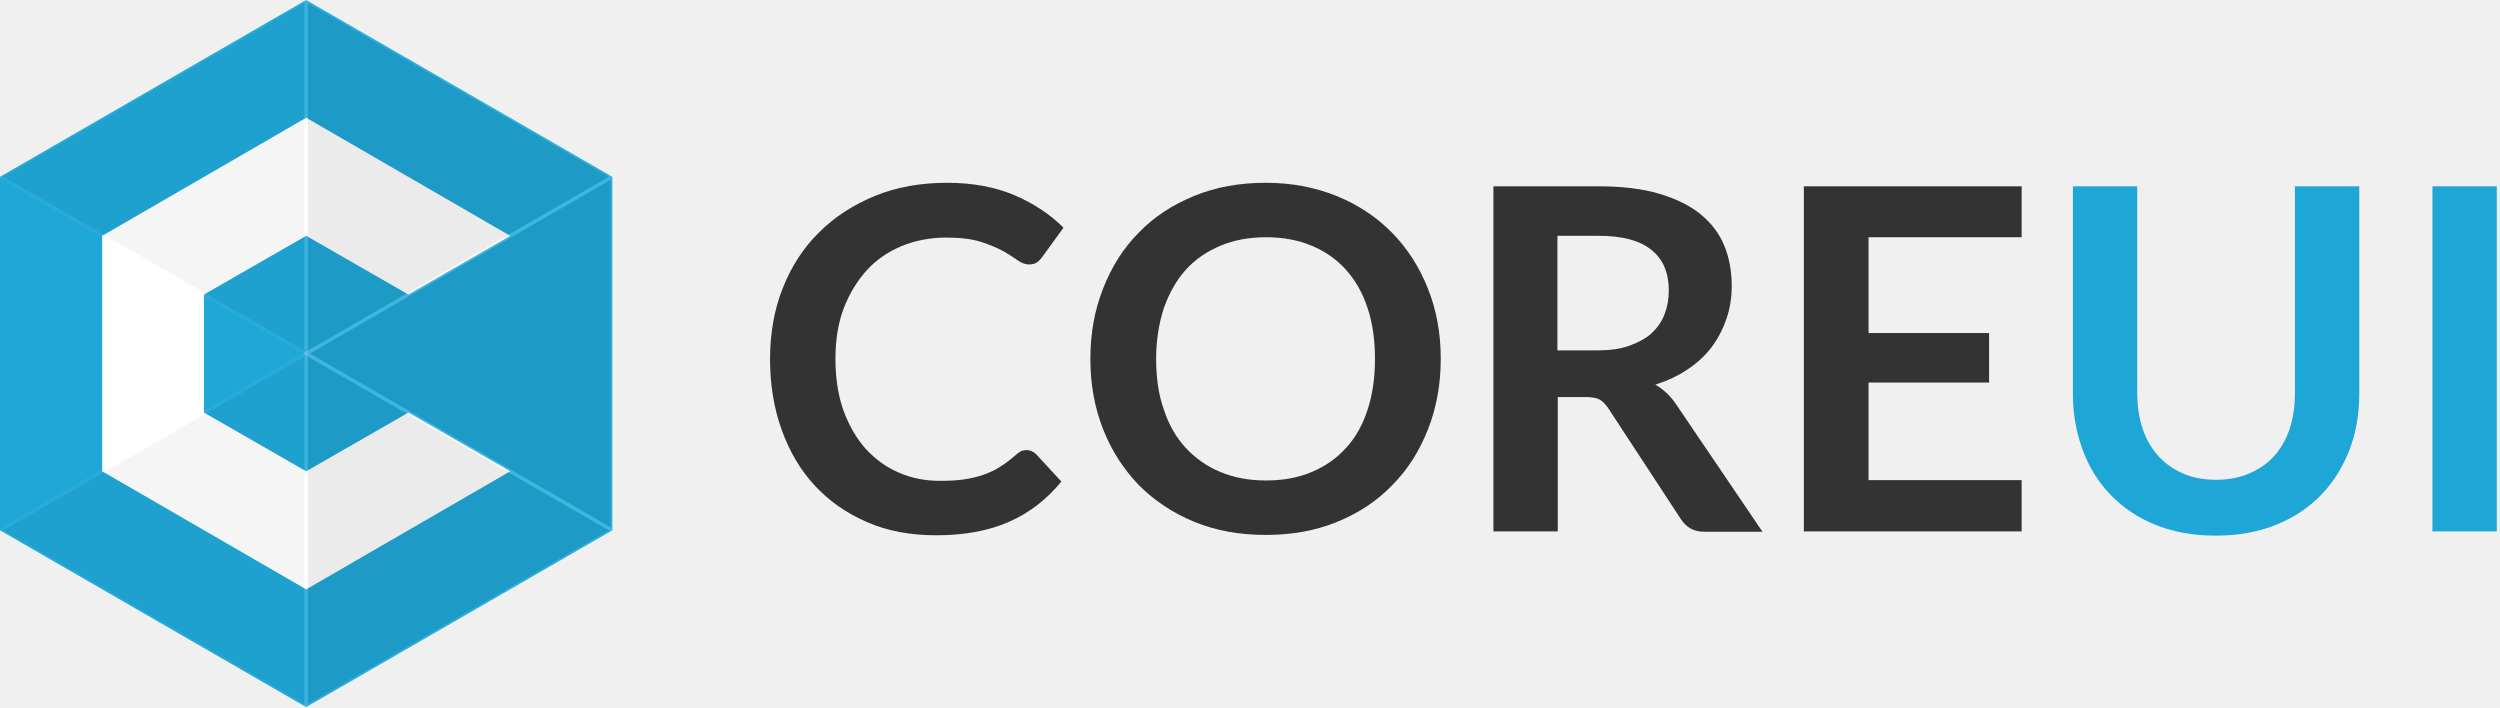
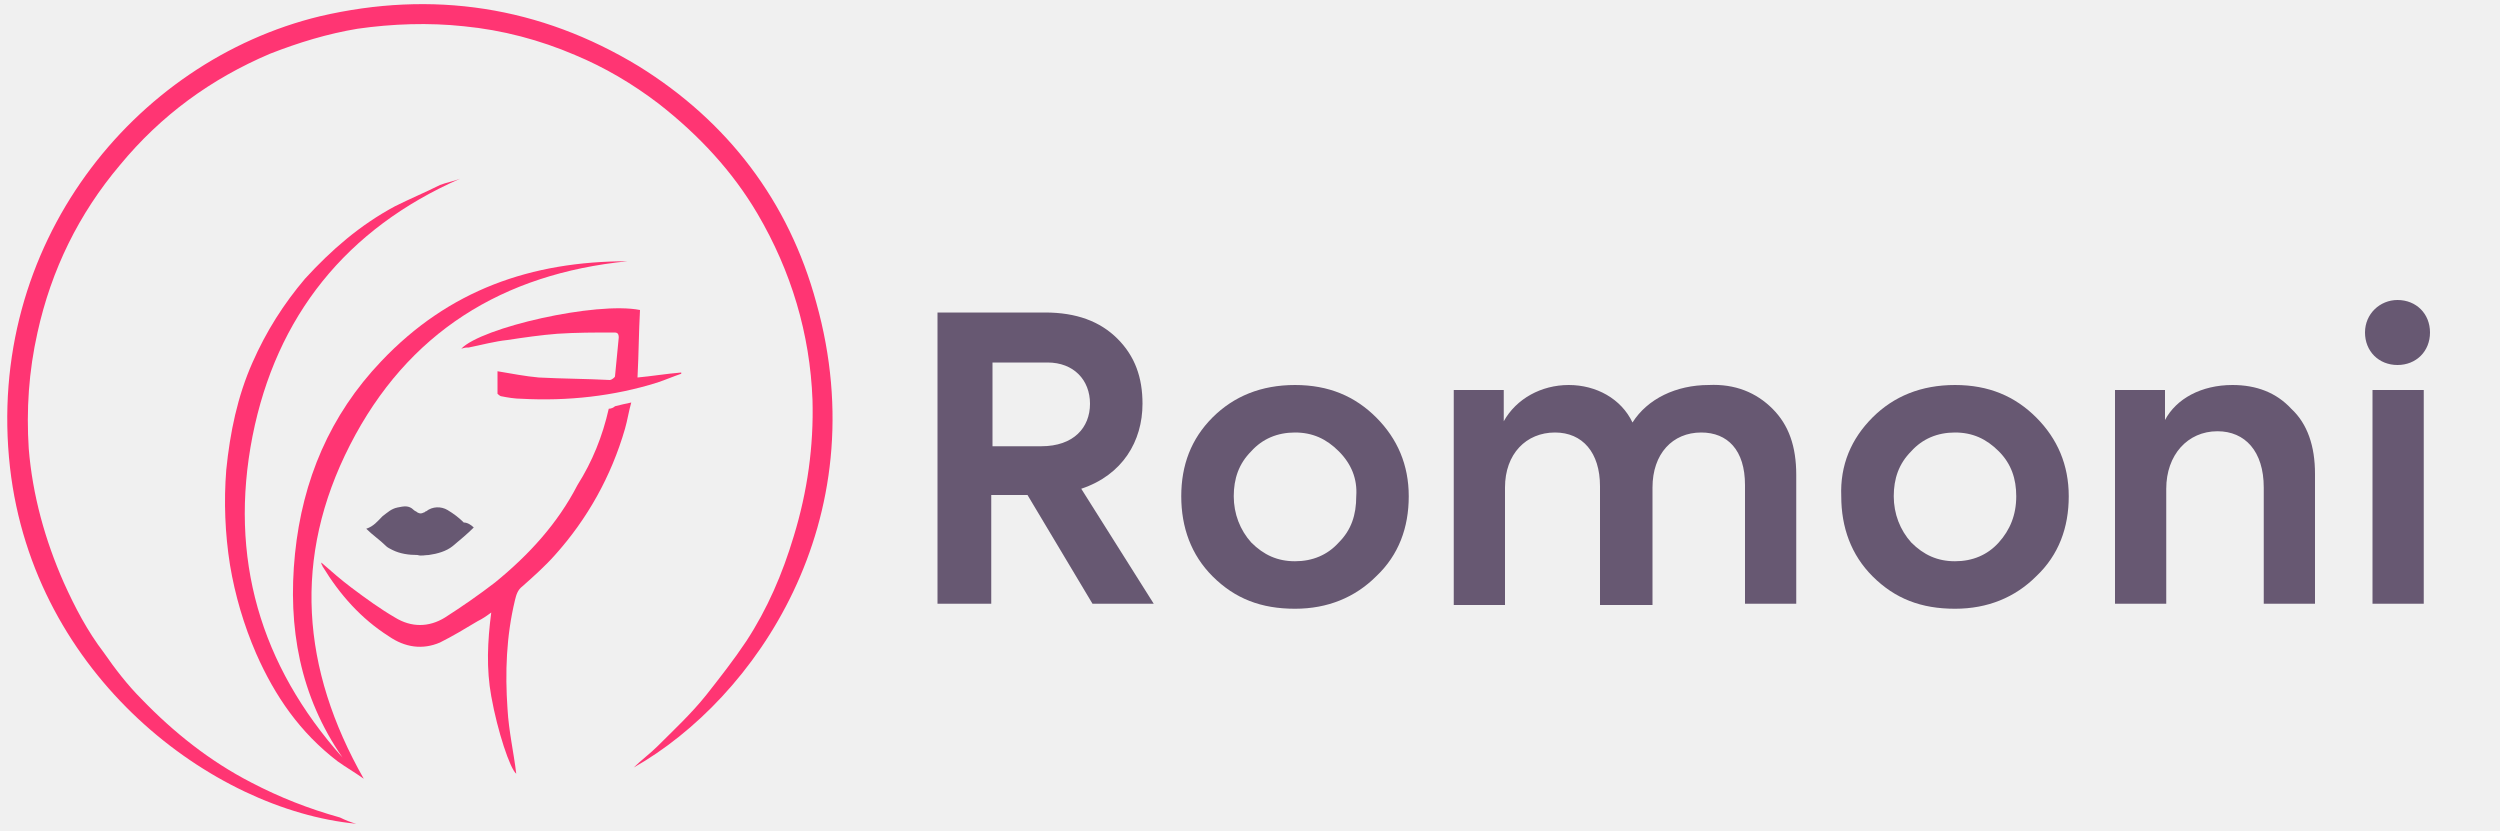
- <svg xmlns="http://www.w3.org/2000/svg" version="1.1" id="Warstwa_1" x="0px" y="0px" width="707.1px" height="200px" viewBox="0 0 707.1 200" style="enable-background:new 0 0 707.1 200;" xml:space="preserve">
+ <svg xmlns="http://www.w3.org/2000/svg" version="1.1" id="Layer_1" x="0px" y="0px" viewBox="-155 223.6 200 66.4" style="enable-background:new -155 223.6 200 66.4;" xml:space="preserve">
  <style type="text/css">
- 	.st0{fill:#1FA8D7;}
- 	.st1{fill:#FFFFFF;}
- 	.st2{opacity:4.000000e-02;stroke:#FFFFFF;stroke-miterlimit:10;}
- 	.st3{opacity:8.000000e-02;stroke:#FFFFFF;stroke-miterlimit:10;}
- 	.st4{opacity:0;stroke:#FFFFFF;stroke-miterlimit:10;}
- 	.st5{fill:#333333;}
- 	.st6{fill:#1EA7D6;}
+ 	.st0{fill:#FF3573;}
+ 	.st1{fill:#675872;}
</style>
-   <polygon class="st0" points="0,150 0,50 86.6,0 173.2,50 173.2,150 86.6,200 " />
-   <polygon class="st1" points="86.6,133.3 57.7,116.7 57.7,83.3 86.6,66.7 115.5,83.3 144.3,66.7 86.6,33.3 28.9,66.7 28.9,133.3   86.6,166.7 144.3,133.3 115.5,116.7 " />
-   <polygon class="st2" points="0,50 86.6,100 86.6,0 " />
-   <polygon class="st2" points="0,150 86.6,200 86.6,100 " />
-   <polygon class="st3" points="86.6,100 173.2,150 173.2,50 " />
-   <polygon class="st4" points="86.6,100 0,50 0,150 " />
-   <polygon class="st3" points="173.2,150 86.6,100 86.6,200 " />
-   <polygon class="st3" points="173.2,50 86.6,0 86.6,100 " />
  <g>
-     <path class="st5" d="M290.4,127.3c1,0,1.8,0.4,2.6,1.1l7.2,7.8c-4,4.9-8.8,8.7-14.6,11.3c-5.8,2.6-12.7,3.9-20.8,3.9   c-7.2,0-13.8-1.2-19.5-3.7c-5.8-2.5-10.7-5.9-14.8-10.3c-4.1-4.4-7.2-9.7-9.4-15.8c-2.2-6.1-3.3-12.8-3.3-20   c0-7.3,1.2-14.1,3.6-20.1c2.4-6.1,5.8-11.4,10.3-15.8c4.4-4.4,9.7-7.8,15.8-10.3c6.1-2.5,12.9-3.7,20.4-3.7c7.2,0,13.6,1.2,19,3.5   c5.4,2.3,10.1,5.4,13.9,9.2l-6.1,8.4c-0.4,0.5-0.8,1-1.4,1.4c-0.6,0.4-1.3,0.6-2.3,0.6c-1,0-2.1-0.4-3.2-1.2s-2.5-1.7-4.1-2.6   c-1.7-0.9-3.8-1.8-6.3-2.6c-2.5-0.8-5.8-1.2-9.7-1.2c-4.6,0-8.8,0.8-12.7,2.4c-3.8,1.6-7.2,3.9-9.9,6.9s-4.9,6.6-6.5,10.8   c-1.6,4.3-2.3,9-2.3,14.3c0,5.5,0.8,10.4,2.3,14.6c1.6,4.3,3.7,7.9,6.3,10.8c2.7,2.9,5.8,5.2,9.4,6.7c3.6,1.6,7.5,2.3,11.6,2.3   c2.5,0,4.7-0.1,6.7-0.4c2-0.3,3.8-0.7,5.5-1.3c1.7-0.6,3.3-1.3,4.8-2.3c1.5-0.9,3-2.1,4.5-3.4c0.4-0.4,0.9-0.7,1.4-1   C289.3,127.4,289.9,127.3,290.4,127.3z" />
-     <path class="st5" d="M407.5,101.5c0,7.2-1.2,13.8-3.6,19.9c-2.4,6.1-5.7,11.4-10.1,15.8c-4.3,4.5-9.5,7.9-15.6,10.4   c-6.1,2.5-12.8,3.7-20.2,3.7c-7.4,0-14.1-1.2-20.2-3.7c-6.1-2.5-11.3-6-15.7-10.4c-4.3-4.5-7.7-9.7-10.1-15.8   c-2.4-6.1-3.6-12.7-3.6-19.9c0-7.2,1.2-13.8,3.6-19.9c2.4-6.1,5.7-11.4,10.1-15.8c4.3-4.5,9.6-7.9,15.7-10.4   c6.1-2.5,12.8-3.7,20.2-3.7c7.4,0,14.1,1.3,20.2,3.8c6.1,2.5,11.3,6,15.6,10.4c4.3,4.4,7.7,9.7,10.1,15.8   C406.3,87.7,407.5,94.3,407.5,101.5z M388.9,101.5c0-5.4-0.7-10.2-2.1-14.4c-1.4-4.3-3.5-7.9-6.1-10.8c-2.7-3-5.9-5.2-9.7-6.8   c-3.8-1.6-8.1-2.4-12.9-2.4c-4.8,0-9.1,0.8-12.9,2.4c-3.8,1.6-7.1,3.8-9.8,6.8c-2.7,3-4.7,6.6-6.2,10.8c-1.4,4.3-2.2,9.1-2.2,14.4   c0,5.4,0.7,10.2,2.2,14.4c1.4,4.3,3.5,7.9,6.2,10.8c2.7,2.9,5.9,5.2,9.8,6.8c3.8,1.6,8.1,2.4,12.9,2.4c4.8,0,9.1-0.8,12.9-2.4   c3.8-1.6,7-3.8,9.7-6.8c2.7-2.9,4.7-6.5,6.1-10.8C388.2,111.7,388.9,106.9,388.9,101.5z" />
-     <path class="st5" d="M440.6,112.2v38.1h-18.2V52.7h29.8c6.7,0,12.4,0.7,17.1,2.1c4.7,1.4,8.6,3.3,11.7,5.8c3,2.5,5.3,5.4,6.7,8.9   c1.4,3.4,2.1,7.2,2.1,11.4c0,3.3-0.5,6.4-1.5,9.3c-1,2.9-2.4,5.6-4.2,8c-1.8,2.4-4.1,4.5-6.8,6.3c-2.7,1.8-5.7,3.2-9.1,4.3   c2.3,1.3,4.3,3.2,5.9,5.6l24.4,36h-16.3c-1.6,0-2.9-0.3-4-0.9c-1.1-0.6-2-1.5-2.8-2.7l-20.5-31.3c-0.8-1.2-1.6-2-2.5-2.5   c-0.9-0.5-2.3-0.7-4.1-0.7H440.6z M440.6,99.1h11.3c3.4,0,6.4-0.4,8.9-1.3c2.5-0.9,4.6-2,6.3-3.5c1.6-1.5,2.9-3.3,3.7-5.4   c0.8-2.1,1.2-4.3,1.2-6.8c0-4.9-1.6-8.8-4.9-11.4c-3.3-2.7-8.2-4-15-4h-11.6V99.1z" />
-     <path class="st5" d="M571.8,52.7v14.4h-43.3v27.1h34.1v14h-34.1v27.6h43.3v14.5h-61.6V52.7H571.8z" />
-     <path class="st6" d="M626.8,135.7c3.5,0,6.6-0.6,9.4-1.8c2.8-1.2,5.1-2.8,7-4.9c1.9-2.1,3.4-4.7,4.4-7.7c1-3,1.5-6.4,1.5-10.1V52.7   h18.2v58.5c0,5.8-0.9,11.2-2.8,16.1c-1.9,4.9-4.6,9.2-8.1,12.8c-3.5,3.6-7.8,6.4-12.8,8.4s-10.6,3-16.9,3s-11.9-1-16.9-3   s-9.2-4.8-12.7-8.4c-3.5-3.6-6.2-7.8-8-12.8c-1.9-4.9-2.8-10.3-2.8-16.1V52.7h18.2v58.4c0,3.7,0.5,7.1,1.5,10.1   c1,3,2.5,5.6,4.4,7.7c1.9,2.1,4.2,3.8,7,5C620.1,135.1,623.3,135.7,626.8,135.7z" />
-     <path class="st6" d="M706.2,150.3H688V52.7h18.2V150.3z" />
+     <path class="st0" d="M-126.5,289.5c-11.5-1.1-25.8-11.8-27.7-28.5c-2-17.8,9.9-32.5,24.8-36.1c9-2.1,17.6-0.8,25.5,4   c7.1,4.4,12,10.8,14.2,18.9c4.9,17.5-4.9,31.7-14.6,37.2c0.6-0.6,1.3-1.1,1.9-1.7c1.3-1.3,2.7-2.6,3.9-4.1c1.1-1.4,2.2-2.8,3.2-4.3   c1.7-2.6,2.9-5.4,3.8-8.4c1.1-3.6,1.6-7.2,1.5-10.9c-0.2-5.3-1.7-10.3-4.4-14.9c-2-3.4-4.7-6.3-7.9-8.8c-2.1-1.6-4.3-2.9-6.7-3.9   c-2.8-1.2-5.8-2-8.9-2.3c-2.8-0.3-5.7-0.2-8.5,0.2c-2.4,0.4-4.7,1.1-7,2c-4.7,2-8.7,4.9-12,8.9c-3.3,3.9-5.5,8.4-6.6,13.4   c-0.7,3.1-0.9,6.2-0.7,9.3c0.3,3.7,1.3,7.3,2.8,10.7c0.9,2,1.9,3.9,3.2,5.6c0.9,1.3,1.9,2.6,3,3.7c2.6,2.7,5.5,5,8.8,6.7   c2.3,1.2,4.6,2.1,7.1,2.8C-127.4,289.2-126.9,289.4-126.5,289.5z" />
+     <path class="st0" d="M-104.8,244.5c-10,1-17.6,5.7-22.2,14.7c-4.6,9-3.9,17.9,1.1,26.7c-0.7-0.5-1.4-0.9-2.1-1.4   c-3-2.3-5-5.2-6.5-8.6c-1-2.3-1.7-4.7-2.1-7.1c-0.4-2.5-0.5-5.1-0.3-7.6c0.3-3,0.9-5.9,2.1-8.6c1.1-2.5,2.5-4.7,4.2-6.7   c2.1-2.3,4.4-4.3,7.2-5.8c1.2-0.6,2.4-1.1,3.6-1.7c0.5-0.2,1.1-0.3,1.6-0.5c-9.1,4-14.7,11-16.6,20.6c-1.9,9.7,0.6,18.3,7.2,25.7   c-3.4-4.9-4.4-10.4-3.8-16.3c0.6-5.9,2.8-11.1,6.9-15.4C-119.1,246.8-112.5,244.5-104.8,244.5z" />
+     <path class="st0" d="M-106.3,256.3c0.2,0,0.4-0.1,0.5-0.2c0.4-0.1,0.8-0.2,1.3-0.3c-0.2,0.7-0.3,1.4-0.5,2.1   c-1.1,3.8-3,7.2-5.6,10.1c-0.8,0.9-1.7,1.7-2.6,2.5c-0.4,0.3-0.5,0.7-0.6,1.1c-0.7,2.9-0.8,5.8-0.6,8.7c0.1,1.8,0.5,3.5,0.7,5.2   c-0.5-0.4-1.5-3.4-2-6.2c-0.4-2.2-0.3-4.4,0-6.7c-0.4,0.3-0.7,0.5-1.1,0.7c-1,0.6-2,1.2-3,1.7c-1.4,0.6-2.8,0.4-4.1-0.5   c-2.2-1.4-3.9-3.3-5.3-5.6c0-0.1-0.1-0.1-0.1-0.3c0.8,0.7,1.6,1.4,2.4,2c1.2,0.9,2.3,1.7,3.5,2.4c1.3,0.8,2.7,0.8,4,0   c1.4-0.9,2.7-1.8,4-2.8c2.7-2.2,5-4.7,6.6-7.8C-107.6,260.5-106.8,258.5-106.3,256.3z" />
+     <path class="st0" d="M-103.8,248.4c-0.1,1.8-0.1,3.5-0.2,5.4c1.1-0.1,2.3-0.3,3.5-0.4v0.1c-0.6,0.2-1.3,0.5-1.9,0.7   c-3.5,1.1-7.2,1.5-10.9,1.3c-0.5,0-1.1-0.1-1.6-0.2c-0.1,0-0.3-0.2-0.3-0.2c0-0.6,0-1.2,0-1.8c1.2,0.2,2.2,0.4,3.3,0.5   c1.9,0.1,3.8,0.1,5.7,0.2c0.1,0,0.4-0.2,0.4-0.3c0.1-1,0.2-2.1,0.3-3.1c0-0.4-0.2-0.4-0.4-0.4c-1.5,0-3,0-4.5,0.1   c-1.3,0.1-2.7,0.3-4,0.5c-1,0.1-2.1,0.4-3.1,0.6c-0.2,0-0.3,0-0.6,0.1C-116.5,249.8-107.3,247.7-103.8,248.4z" />
+     <path class="st1" d="M-117.1,265.8c-0.5,0.5-1.1,1-1.7,1.5c-0.5,0.4-1.2,0.6-1.9,0.7c-0.3,0-0.6,0.1-0.9,0c-0.7,0-1.4-0.1-2-0.4   c-0.2-0.1-0.4-0.2-0.5-0.3c-0.5-0.5-1.1-0.9-1.6-1.4c0.6-0.2,0.9-0.6,1.3-1c0.4-0.3,0.7-0.6,1.2-0.7s0.9-0.2,1.3,0.2   c0.1,0.1,0.2,0.1,0.3,0.2c0.2,0.1,0.3,0.1,0.5,0c0.1,0,0.1-0.1,0.2-0.1c0.5-0.4,1.2-0.4,1.7-0.1c0.5,0.3,0.9,0.6,1.3,1   C-117.6,265.4-117.3,265.6-117.1,265.8z" />
+     <g>
+       <path class="st1" d="M-67.6,271.9l-5.2-8.7h-2.9v8.7H-80v-23.3h8.6c2.5,0,4.4,0.7,5.8,2.1c1.4,1.4,2,3.1,2,5.2    c0,3-1.6,5.7-4.9,6.8l5.8,9.2H-67.6z M-75.6,252.6v6.7h3.9c2.6,0,3.9-1.5,3.9-3.4s-1.3-3.3-3.4-3.3H-75.6z" />
+       <path class="st1" d="M-58,257c1.7-1.7,3.9-2.6,6.6-2.6s4.8,0.9,6.5,2.6c1.7,1.7,2.6,3.8,2.6,6.3s-0.8,4.7-2.6,6.4    c-1.7,1.7-3.9,2.6-6.5,2.6c-2.7,0-4.8-0.8-6.6-2.6c-1.7-1.7-2.5-3.9-2.5-6.4S-59.7,258.7-58,257z M-47.9,259.7    c-1-1-2.1-1.5-3.5-1.5s-2.6,0.5-3.5,1.5c-1,1-1.4,2.2-1.4,3.6c0,1.4,0.5,2.7,1.4,3.7c1,1,2.1,1.5,3.5,1.5s2.6-0.5,3.5-1.5    c1-1,1.4-2.2,1.4-3.7C-46.4,261.9-46.9,260.7-47.9,259.7z" />
+       <path class="st1" d="M-13.2,256.3c1.3,1.3,1.9,3,1.9,5.3v10.3h-4.1v-9.5c0-2.8-1.4-4.2-3.5-4.2c-2.3,0-3.9,1.7-3.9,4.4v9.4H-27    v-9.5c0-2.7-1.4-4.3-3.6-4.3c-2.3,0-4,1.7-4,4.4v9.4h-4.1v-17.2h4v2.5c1-1.8,3-2.9,5.2-2.9c2.2,0,4.2,1.1,5.1,3    c1.2-1.9,3.5-3,6.1-3C-16.2,254.3-14.5,255-13.2,256.3z" />
+       <path class="st1" d="M-5.2,257c1.7-1.7,3.9-2.6,6.6-2.6c2.7,0,4.8,0.9,6.5,2.6c1.7,1.7,2.6,3.8,2.6,6.3s-0.8,4.7-2.6,6.4    c-1.7,1.7-3.9,2.6-6.5,2.6c-2.7,0-4.8-0.8-6.6-2.6c-1.7-1.7-2.5-3.9-2.5-6.4C-7.8,260.8-6.9,258.7-5.2,257z M4.9,259.7    c-1-1-2.1-1.5-3.5-1.5s-2.6,0.5-3.5,1.5c-1,1-1.4,2.2-1.4,3.6c0,1.4,0.5,2.7,1.4,3.7c1,1,2.1,1.5,3.5,1.5S4,268,4.9,267    s1.4-2.2,1.4-3.7C6.3,261.9,5.9,260.7,4.9,259.7z" />
+       <path class="st1" d="M14.2,271.9v-17.1h4v2.4c0.9-1.7,2.9-2.8,5.4-2.8c1.9,0,3.5,0.6,4.7,1.9c1.3,1.2,1.9,3,1.9,5.2v10.4h-4.1    v-9.3c0-2.9-1.5-4.5-3.7-4.5c-2.4,0-4.1,1.9-4.1,4.6v9.2H14.2z" />
+       <path class="st1" d="M34.2,250.2c0-1.5,1.2-2.6,2.6-2.6c1.5,0,2.6,1.1,2.6,2.6s-1.1,2.6-2.6,2.6S34.2,251.7,34.2,250.2z     M38.9,271.9h-4.1v-17.1h4.1V271.9z" />
+     </g>
  </g>
</svg>
